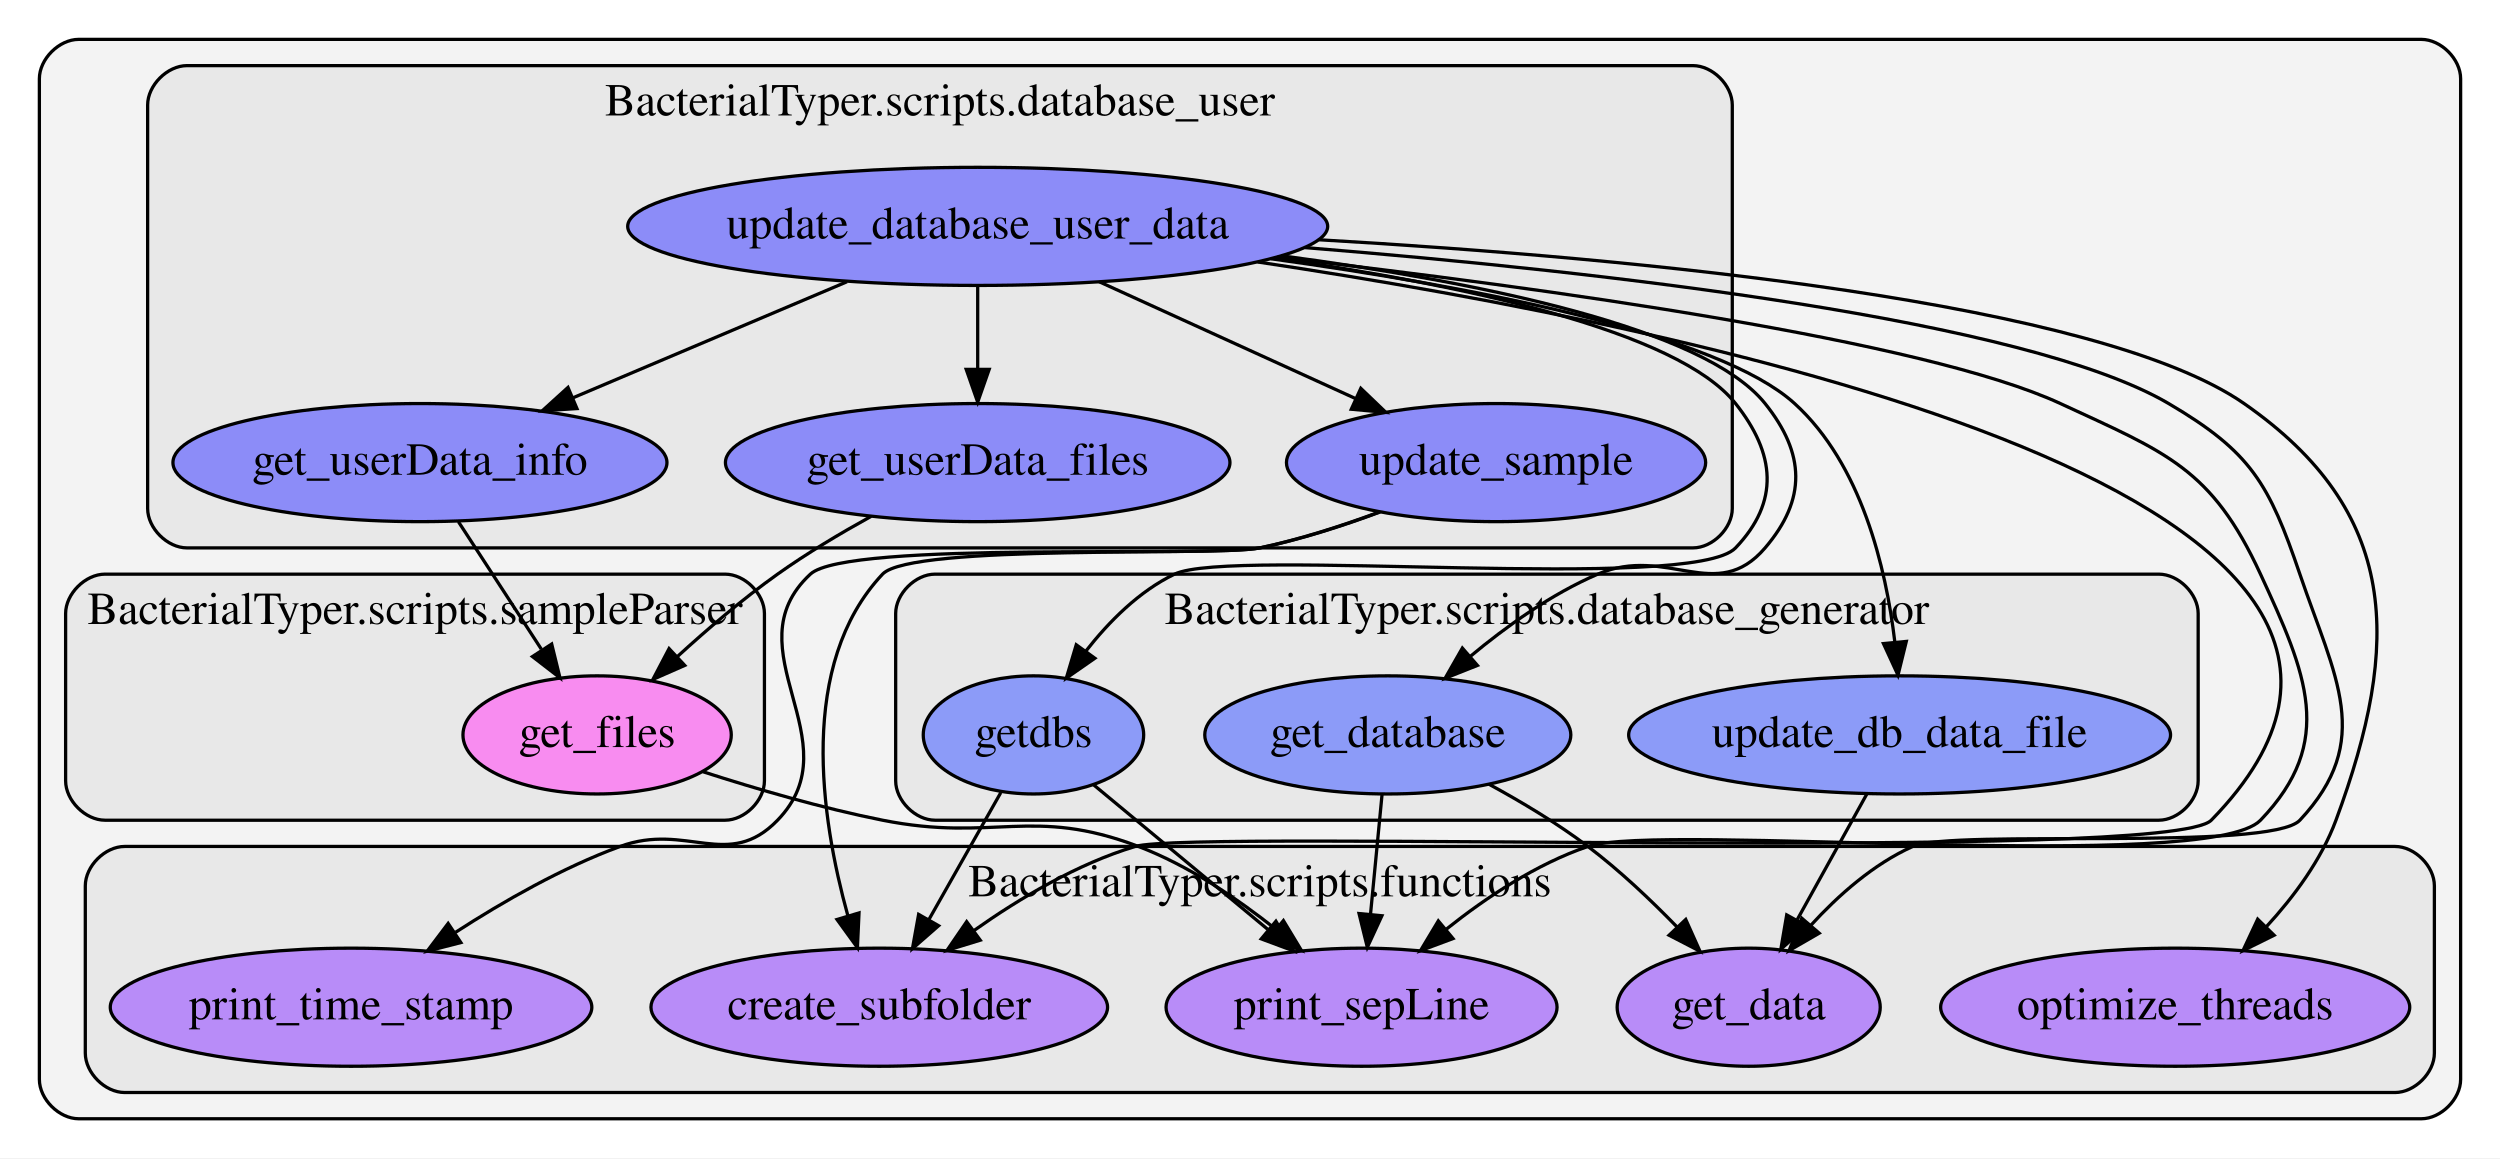
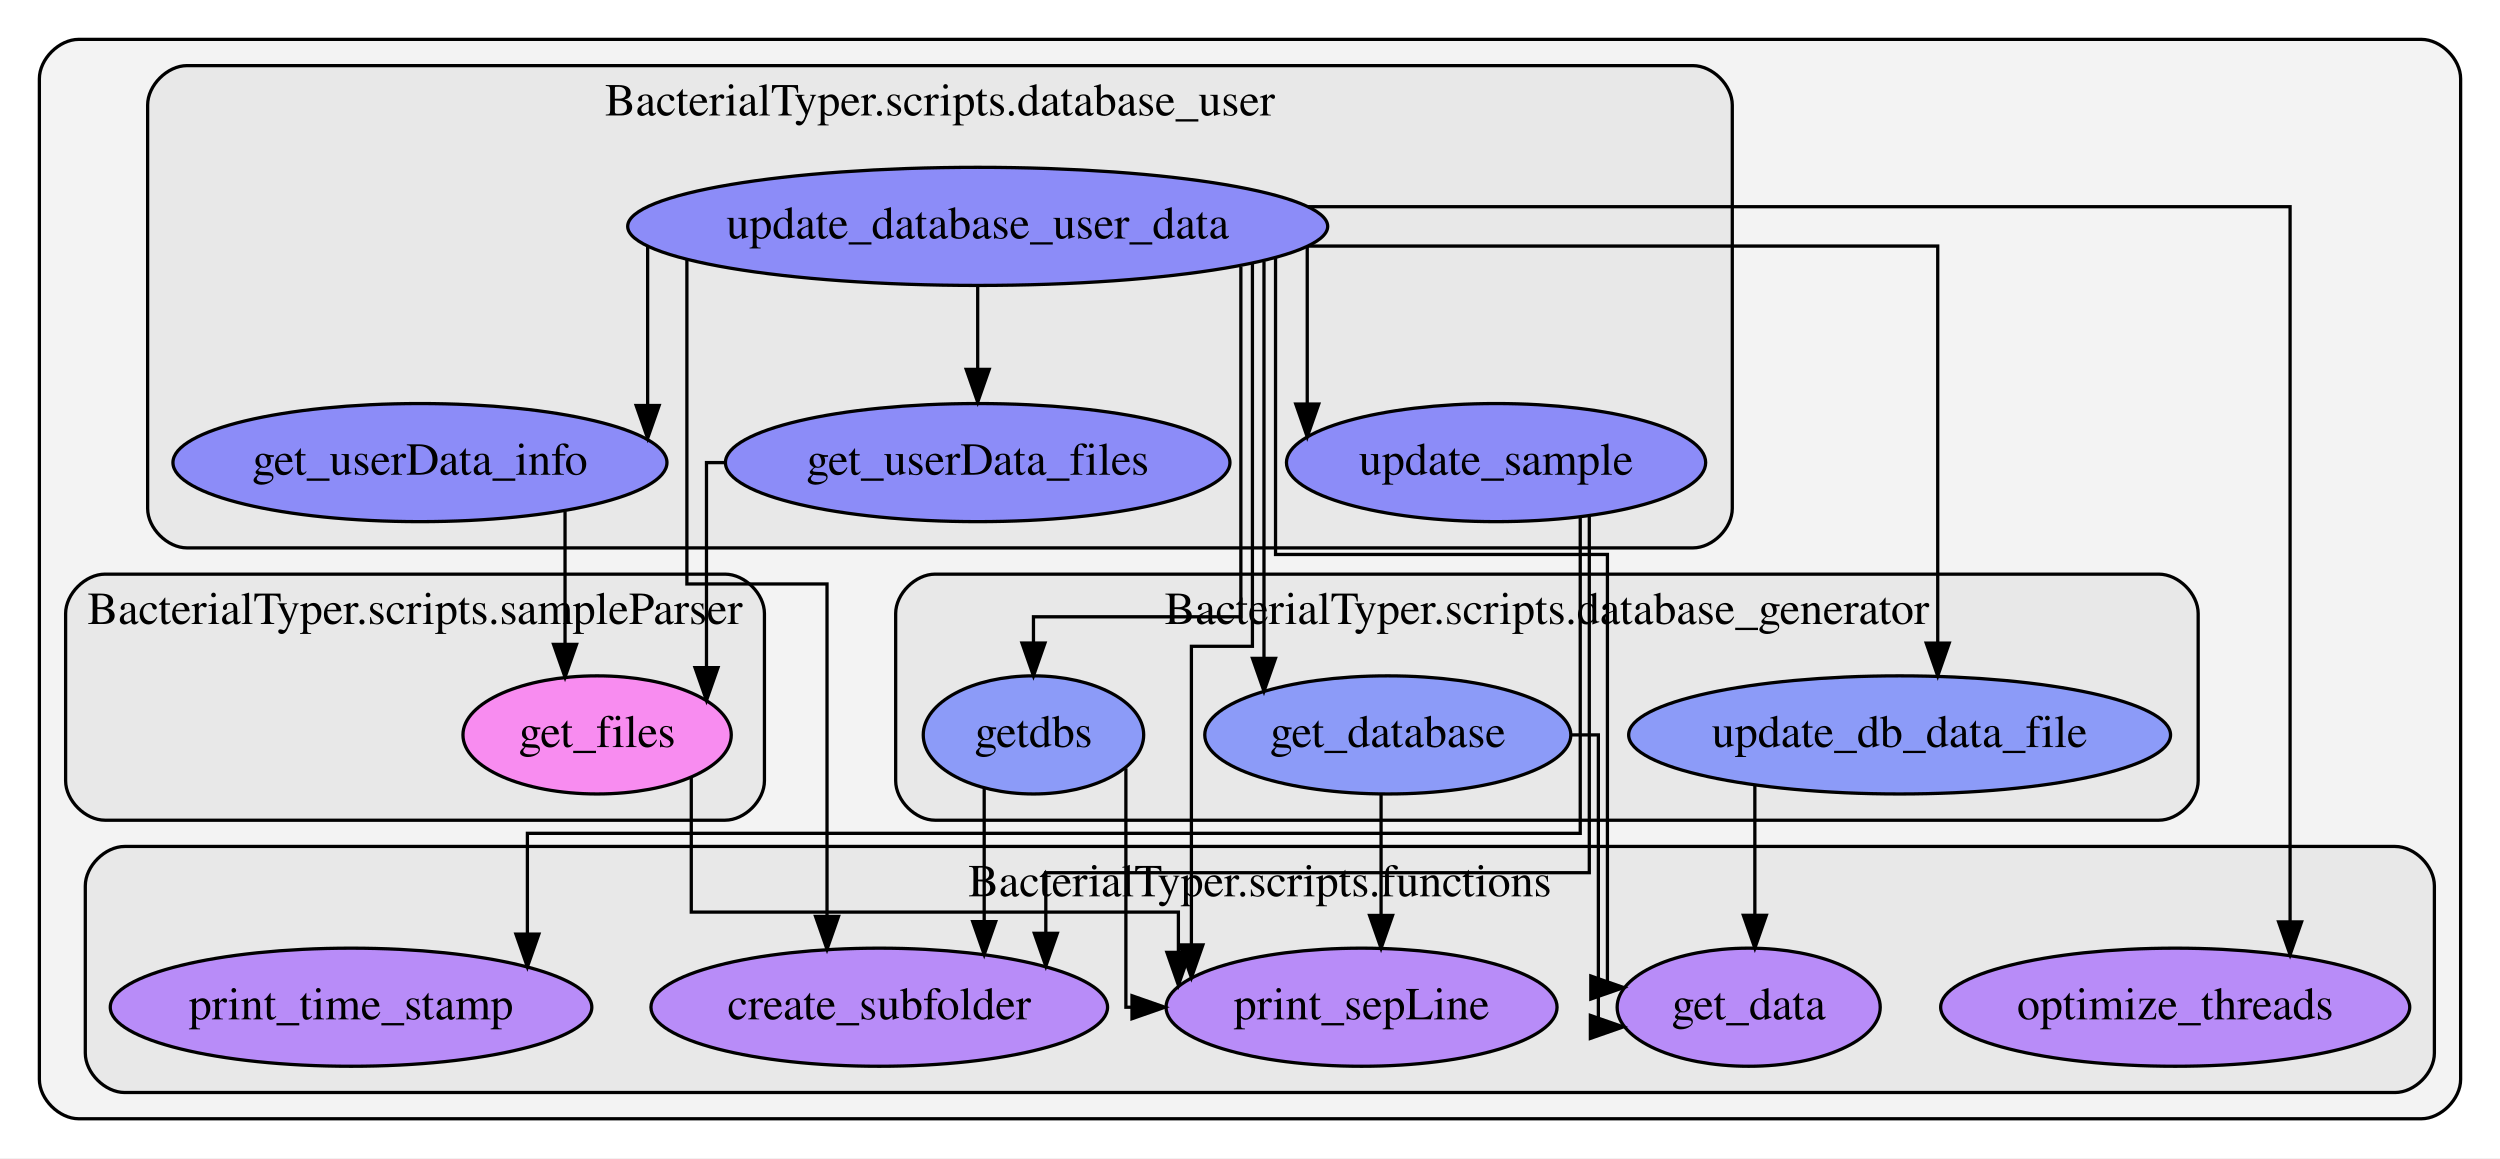
<svg xmlns="http://www.w3.org/2000/svg" width="762pt" height="353pt" viewBox="0.00 0.00 762.00 353.00">
  <g id="graph0" class="graph" transform="scale(1 1) rotate(0) translate(4 349)">
    <polygon fill="#ffffff" stroke="transparent" points="-4,4 -4,-349 758,-349 758,4 -4,4" />
    <g id="clust1" class="cluster">
      <path fill="#808080" fill-opacity="0.094" stroke="#000000" d="M20,-8C20,-8 734,-8 734,-8 740,-8 746,-14 746,-20 746,-20 746,-325 746,-325 746,-331 740,-337 734,-337 734,-337 20,-337 20,-337 14,-337 8,-331 8,-325 8,-325 8,-20 8,-20 8,-14 14,-8 20,-8" />
    </g>
    <g id="clust2" class="cluster">
      <path fill="#808080" fill-opacity="0.094" stroke="#000000" d="M281,-99C281,-99 654,-99 654,-99 660,-99 666,-105 666,-111 666,-111 666,-162 666,-162 666,-168 660,-174 654,-174 654,-174 281,-174 281,-174 275,-174 269,-168 269,-162 269,-162 269,-111 269,-111 269,-105 275,-99 281,-99" />
      <text text-anchor="middle" x="467.5" y="-158.8" font-family="Times,serif" font-size="14.00" fill="#000000">BacterialTyper.scripts.database_generator</text>
    </g>
    <g id="clust3" class="cluster">
      <path fill="#808080" fill-opacity="0.094" stroke="#000000" d="M53,-182C53,-182 512,-182 512,-182 518,-182 524,-188 524,-194 524,-194 524,-317 524,-317 524,-323 518,-329 512,-329 512,-329 53,-329 53,-329 47,-329 41,-323 41,-317 41,-317 41,-194 41,-194 41,-188 47,-182 53,-182" />
      <text text-anchor="middle" x="282.5" y="-313.8" font-family="Times,serif" font-size="14.00" fill="#000000">BacterialTyper.scripts.database_user</text>
    </g>
    <g id="clust4" class="cluster">
      <path fill="#808080" fill-opacity="0.094" stroke="#000000" d="M34,-16C34,-16 726,-16 726,-16 732,-16 738,-22 738,-28 738,-28 738,-79 738,-79 738,-85 732,-91 726,-91 726,-91 34,-91 34,-91 28,-91 22,-85 22,-79 22,-79 22,-28 22,-28 22,-22 28,-16 34,-16" />
      <text text-anchor="middle" x="380" y="-75.8" font-family="Times,serif" font-size="14.00" fill="#000000">BacterialTyper.scripts.functions</text>
    </g>
    <g id="clust5" class="cluster">
      <path fill="#808080" fill-opacity="0.094" stroke="#000000" d="M28,-99C28,-99 217,-99 217,-99 223,-99 229,-105 229,-111 229,-111 229,-162 229,-162 229,-168 223,-174 217,-174 217,-174 28,-174 28,-174 22,-174 16,-168 16,-162 16,-162 16,-111 16,-111 16,-105 22,-99 28,-99" />
      <text text-anchor="middle" x="122.5" y="-158.8" font-family="Times,serif" font-size="14.00" fill="#000000">BacterialTyper.scripts.sampleParser</text>
    </g>
    <g id="node1" class="node">
      <ellipse fill="#657aff" fill-opacity="0.698" stroke="#000000" cx="419" cy="-125" rx="55.79" ry="18" />
      <text text-anchor="middle" x="419" y="-121.3" font-family="Times,serif" font-size="14.00" fill="#000000">get_database</text>
    </g>
    <g id="node9" class="node">
      <ellipse fill="#a365ff" fill-opacity="0.698" stroke="#000000" cx="529" cy="-42" rx="40.094" ry="18" />
      <text text-anchor="middle" x="529" y="-38.3" font-family="Times,serif" font-size="14.00" fill="#000000">get_data</text>
    </g>
    <g id="edge2" class="edge">
-       <path fill="none" stroke="#000000" d="M449.816,-109.979C459.813,-104.551 470.713,-98.016 480,-91 489.555,-83.782 499.087,-74.77 507.169,-66.45" />
-       <polygon fill="#000000" stroke="#000000" points="509.816,-68.745 514.144,-59.075 504.73,-63.936 509.816,-68.745" />
+       <path fill="none" stroke="#000000" d="M475.052,-125C479.998,-125 483.18,-125 483.18,-125 483.18,-125 483.18,-36 483.18,-36 483.18,-36 483.937,-36 483.937,-36" />
+       <polygon fill="#000000" stroke="#000000" points="480.746,-39.5 490.746,-36 480.746,-32.5 480.746,-39.5" />
    </g>
    <g id="node11" class="node">
      <ellipse fill="#a365ff" fill-opacity="0.698" stroke="#000000" cx="411" cy="-42" rx="59.59" ry="18" />
      <text text-anchor="middle" x="411" y="-38.3" font-family="Times,serif" font-size="14.00" fill="#000000">print_sepLine</text>
    </g>
    <g id="edge1" class="edge">
-       <path fill="none" stroke="#000000" d="M417.264,-106.99C416.233,-96.296 414.904,-82.499 413.735,-70.371" />
-       <polygon fill="#000000" stroke="#000000" points="417.204,-69.879 412.76,-60.261 410.236,-70.551 417.204,-69.879" />
+       <path fill="none" stroke="#000000" d="M416.95,-106.99C416.95,-106.99 416.95,-69.975 416.95,-69.975" />
+       <polygon fill="#000000" stroke="#000000" points="420.45,-69.975 416.95,-59.975 413.45,-69.975 420.45,-69.975" />
    </g>
    <g id="node2" class="node">
      <ellipse fill="#657aff" fill-opacity="0.698" stroke="#000000" cx="311" cy="-125" rx="33.595" ry="18" />
      <text text-anchor="middle" x="311" y="-121.3" font-family="Times,serif" font-size="14.00" fill="#000000">getdbs</text>
    </g>
    <g id="node8" class="node">
      <ellipse fill="#a365ff" fill-opacity="0.698" stroke="#000000" cx="264" cy="-42" rx="69.588" ry="18" />
      <text text-anchor="middle" x="264" y="-38.3" font-family="Times,serif" font-size="14.00" fill="#000000">create_subfolder</text>
    </g>
    <g id="edge4" class="edge">
-       <path fill="none" stroke="#000000" d="M301.033,-107.398C294.658,-96.14 286.267,-81.323 279.085,-68.64" />
-       <polygon fill="#000000" stroke="#000000" points="282.088,-66.84 274.115,-59.863 275.997,-70.289 282.088,-66.84" />
+       <path fill="none" stroke="#000000" d="M295.983,-108.602C295.983,-108.602 295.983,-68.082 295.983,-68.082" />
+       <polygon fill="#000000" stroke="#000000" points="299.483,-68.082 295.983,-58.082 292.483,-68.082 299.483,-68.082" />
    </g>
    <g id="edge5" class="edge">
-       <path fill="none" stroke="#000000" d="M329.341,-109.776C344.169,-97.47 365.307,-79.925 382.361,-65.77" />
-       <polygon fill="#000000" stroke="#000000" points="384.9,-68.212 390.36,-59.132 380.429,-62.825 384.9,-68.212" />
+       <path fill="none" stroke="#000000" d="M339.17,-114.823C339.17,-92.659 339.17,-42 339.17,-42 339.17,-42 341.032,-42 341.032,-42" />
+       <polygon fill="#000000" stroke="#000000" points="341.032,-45.5 351.032,-42 341.032,-38.5 341.032,-45.5" />
    </g>
    <g id="node3" class="node">
      <ellipse fill="#657aff" fill-opacity="0.698" stroke="#000000" cx="575" cy="-125" rx="82.585" ry="18" />
      <text text-anchor="middle" x="575" y="-121.3" font-family="Times,serif" font-size="14.00" fill="#000000">update_db_data_file</text>
    </g>
    <g id="edge3" class="edge">
-       <path fill="none" stroke="#000000" d="M565.019,-106.99C558.828,-95.82 550.761,-81.265 543.832,-68.761" />
-       <polygon fill="#000000" stroke="#000000" points="546.713,-66.739 538.804,-59.69 540.59,-70.133 546.713,-66.739" />
+       <path fill="none" stroke="#000000" d="M530.877,-109.776C530.877,-109.776 530.877,-70.016 530.877,-70.016" />
+       <polygon fill="#000000" stroke="#000000" points="534.377,-70.016 530.877,-60.016 527.377,-70.016 534.377,-70.016" />
    </g>
    <g id="node4" class="node">
      <ellipse fill="#6565ff" fill-opacity="0.698" stroke="#000000" cx="294" cy="-208" rx="76.887" ry="18" />
      <text text-anchor="middle" x="294" y="-204.3" font-family="Times,serif" font-size="14.00" fill="#000000">get_userData_files</text>
    </g>
    <g id="node13" class="node">
      <ellipse fill="#ff65f4" fill-opacity="0.698" stroke="#000000" cx="178" cy="-125" rx="40.893" ry="18" />
      <text text-anchor="middle" x="178" y="-121.3" font-family="Times,serif" font-size="14.00" fill="#000000">get_files</text>
    </g>
    <g id="edge16" class="edge">
-       <path fill="none" stroke="#000000" d="M261.534,-191.629C252.072,-186.403 241.893,-180.323 233,-174 222.415,-166.473 211.572,-157.206 202.342,-148.765" />
-       <polygon fill="#000000" stroke="#000000" points="204.709,-146.186 195.009,-141.924 199.934,-151.305 204.709,-146.186" />
+       <path fill="none" stroke="#000000" d="M217.281,-208C213.561,-208 211.336,-208 211.336,-208 211.336,-208 211.336,-145.512 211.336,-145.512" />
+       <polygon fill="#000000" stroke="#000000" points="214.836,-145.512 211.336,-135.512 207.836,-145.512 214.836,-145.512" />
    </g>
    <g id="node5" class="node">
      <ellipse fill="#6565ff" fill-opacity="0.698" stroke="#000000" cx="124" cy="-208" rx="75.287" ry="18" />
      <text text-anchor="middle" x="124" y="-204.3" font-family="Times,serif" font-size="14.00" fill="#000000">get_userData_info</text>
    </g>
    <g id="edge17" class="edge">
-       <path fill="none" stroke="#000000" d="M135.717,-189.99C143.106,-178.634 152.77,-163.779 160.995,-151.137" />
-       <polygon fill="#000000" stroke="#000000" points="164.156,-152.697 166.676,-142.406 158.288,-148.879 164.156,-152.697" />
+       <path fill="none" stroke="#000000" d="M168.224,-193.161C168.224,-193.161 168.224,-152.589 168.224,-152.589" />
+       <polygon fill="#000000" stroke="#000000" points="171.724,-152.589 168.224,-142.589 164.724,-152.589 171.724,-152.589" />
    </g>
    <g id="node6" class="node">
      <ellipse fill="#6565ff" fill-opacity="0.698" stroke="#000000" cx="294" cy="-280" rx="106.681" ry="18" />
      <text text-anchor="middle" x="294" y="-276.3" font-family="Times,serif" font-size="14.00" fill="#000000">update_database_user_data</text>
    </g>
    <g id="edge7" class="edge">
-       <path fill="none" stroke="#000000" d="M386.63,-271.038C446.046,-263.156 515.424,-249.22 534,-226 546.216,-210.73 546.711,-196.861 534,-182 519.086,-164.564 504.092,-183.03 483,-174 468.921,-167.973 455.184,-158.144 444.069,-148.865" />
-       <polygon fill="#000000" stroke="#000000" points="446.317,-146.182 436.471,-142.269 441.727,-151.468 446.317,-146.182" />
+       <path fill="none" stroke="#000000" d="M381.261,-269.346C381.261,-269.346 381.261,-148.318 381.261,-148.318" />
+       <polygon fill="#000000" stroke="#000000" points="384.761,-148.318 381.261,-138.318 377.761,-148.318 384.761,-148.318" />
    </g>
    <g id="edge14" class="edge">
-       <path fill="none" stroke="#000000" d="M384.427,-270.393C441.355,-262.267 507.308,-248.305 525,-226 537.153,-210.679 538.501,-196.147 525,-182 511.868,-168.24 371.139,-182.25 354,-174 343.225,-168.813 334.02,-159.561 326.924,-150.483" />
-       <polygon fill="#000000" stroke="#000000" points="329.713,-148.367 321.015,-142.317 324.041,-152.47 329.713,-148.367" />
+       <path fill="none" stroke="#000000" d="M374.216,-267.713C374.216,-237.309 374.216,-161 374.216,-161 374.216,-161 311,-161 311,-161 311,-161 311,-153 311,-153" />
+       <polygon fill="#000000" stroke="#000000" points="314.5,-153 311,-143 307.5,-153 314.5,-153" />
    </g>
    <g id="edge8" class="edge">
-       <path fill="none" stroke="#000000" d="M383.371,-270.128C444.925,-261.601 519.659,-247.26 543,-226 563.309,-207.502 570.813,-176.212 573.54,-153.352" />
-       <polygon fill="#000000" stroke="#000000" points="577.042,-153.496 574.509,-143.209 570.074,-152.831 577.042,-153.496" />
+       <path fill="none" stroke="#000000" d="M394.703,-274C479.347,-274 586.619,-274 586.619,-274 586.619,-274 586.619,-152.973 586.619,-152.973" />
+       <polygon fill="#000000" stroke="#000000" points="590.119,-152.973 586.619,-142.973 583.119,-152.973 590.119,-152.973" />
    </g>
    <g id="edge15" class="edge">
-       <path fill="none" stroke="#000000" d="M294,-261.831C294,-254.131 294,-244.974 294,-236.417" />
+       <path fill="none" stroke="#000000" d="M294,-261.831C294,-261.831 294,-236.413 294,-236.413" />
      <polygon fill="#000000" stroke="#000000" points="297.5,-236.413 294,-226.413 290.5,-236.413 297.5,-236.413" />
    </g>
    <g id="edge9" class="edge">
-       <path fill="none" stroke="#000000" d="M254.143,-263.119C229.145,-252.532 196.809,-238.837 170.623,-227.746" />
-       <polygon fill="#000000" stroke="#000000" points="171.852,-224.466 161.279,-223.789 169.123,-230.912 171.852,-224.466" />
+       <path fill="none" stroke="#000000" d="M193.401,-273.861C193.401,-273.861 193.401,-225.396 193.401,-225.396" />
+       <polygon fill="#000000" stroke="#000000" points="196.901,-225.396 193.401,-215.396 189.901,-225.396 196.901,-225.396" />
    </g>
    <g id="node7" class="node">
      <ellipse fill="#6565ff" fill-opacity="0.698" stroke="#000000" cx="452" cy="-208" rx="63.889" ry="18" />
      <text text-anchor="middle" x="452" y="-204.3" font-family="Times,serif" font-size="14.00" fill="#000000">update_sample</text>
    </g>
    <g id="edge11" class="edge">
-       <path fill="none" stroke="#000000" d="M331.044,-263.119C354.395,-252.478 384.637,-238.697 409.039,-227.577" />
-       <polygon fill="#000000" stroke="#000000" points="410.77,-230.635 418.418,-223.303 407.867,-224.265 410.77,-230.635" />
+       <path fill="none" stroke="#000000" d="M394.448,-273.861C394.448,-273.861 394.448,-225.842 394.448,-225.842" />
+       <polygon fill="#000000" stroke="#000000" points="397.948,-225.842 394.448,-215.842 390.948,-225.842 397.948,-225.842" />
    </g>
    <g id="edge6" class="edge">
-       <path fill="none" stroke="#000000" d="M379.354,-269.146C517.428,-248.468 765.191,-196.541 670,-99 657.269,-85.955 359.453,-96.258 342,-91 324.374,-85.689 306.829,-75.248 292.856,-65.363" />
-       <polygon fill="#000000" stroke="#000000" points="294.779,-62.433 284.648,-59.331 290.633,-68.073 294.779,-62.433" />
+       <path fill="none" stroke="#000000" d="M205.364,-269.941C205.364,-242.957 205.364,-171 205.364,-171 205.364,-171 248.075,-171 248.075,-171 248.075,-171 248.075,-69.666 248.075,-69.666" />
+       <polygon fill="#000000" stroke="#000000" points="251.575,-69.666 248.075,-59.666 244.575,-69.666 251.575,-69.666" />
    </g>
    <g id="edge13" class="edge">
-       <path fill="none" stroke="#000000" d="M393.783,-273.532C485.503,-266.098 613.607,-251.506 657,-226 682.137,-211.225 687.611,-201.605 697,-174 707.734,-142.442 719.759,-123.354 697,-99 688.028,-89.399 590.991,-96.376 579,-91 567.043,-85.639 556.289,-76.103 547.846,-66.859" />
-       <polygon fill="#000000" stroke="#000000" points="550.491,-64.567 541.321,-59.261 545.181,-69.128 550.491,-64.567" />
+       <path fill="none" stroke="#000000" d="M384.783,-270.412C384.783,-245.382 384.783,-180 384.783,-180 384.783,-180 485.942,-180 485.942,-180 485.942,-180 485.942,-48 485.942,-48 485.942,-48 486.436,-48 486.436,-48" />
+       <polygon fill="#000000" stroke="#000000" points="480.881,-51.5 490.881,-48 480.881,-44.5 480.881,-51.5" />
    </g>
    <g id="node10" class="node">
      <ellipse fill="#a365ff" fill-opacity="0.698" stroke="#000000" cx="659" cy="-42" rx="71.487" ry="18" />
      <text text-anchor="middle" x="659" y="-38.3" font-family="Times,serif" font-size="14.00" fill="#000000">optimize_threads</text>
    </g>
    <g id="edge10" class="edge">
-       <path fill="none" stroke="#000000" d="M397.849,-275.931C496.329,-270.241 635.635,-256.871 680,-226 727.444,-192.987 728.093,-153.195 708,-99 703.534,-86.955 695.258,-75.746 686.762,-66.51" />
-       <polygon fill="#000000" stroke="#000000" points="689.147,-63.943 679.652,-59.241 684.143,-68.837 689.147,-63.943" />
+       <path fill="none" stroke="#000000" d="M394.683,-286C513.181,-286 694.018,-286 694.018,-286 694.018,-286 694.018,-68.01 694.018,-68.01" />
+       <polygon fill="#000000" stroke="#000000" points="697.518,-68.01 694.018,-58.01 690.518,-68.01 697.518,-68.01" />
    </g>
    <g id="edge12" class="edge">
-       <path fill="none" stroke="#000000" d="M385.335,-270.618C467.904,-261.134 582.654,-245.166 624,-226 656.321,-211.018 670.07,-206.345 685,-174 698.97,-143.735 708.106,-123.025 685,-99 669.199,-82.57 501.578,-98.349 480,-91 464.293,-85.65 449.015,-75.484 436.845,-65.793" />
-       <polygon fill="#000000" stroke="#000000" points="438.875,-62.929 428.95,-59.224 434.399,-68.31 438.875,-62.929" />
+       <path fill="none" stroke="#000000" d="M377.738,-268.641C377.738,-237.315 377.738,-152 377.738,-152 377.738,-152 359.138,-152 359.138,-152 359.138,-152 359.138,-61.002 359.138,-61.002" />
+       <polygon fill="#000000" stroke="#000000" points="362.639,-61.002 359.138,-51.002 355.639,-61.002 362.639,-61.002" />
    </g>
    <g id="edge18" class="edge">
-       <path fill="none" stroke="#000000" d="M416.311,-192.905C404.902,-188.681 392.093,-184.552 380,-182 367.467,-179.355 273.773,-183.333 265,-174 239.165,-146.515 246.138,-99.807 254.411,-69.956" />
-       <polygon fill="#000000" stroke="#000000" points="257.828,-70.743 257.339,-60.16 251.122,-68.738 257.828,-70.743" />
+       <path fill="none" stroke="#000000" d="M480.418,-191.658C480.418,-157.776 480.418,-83 480.418,-83 480.418,-83 314.764,-83 314.764,-83 314.764,-83 314.764,-64.524 314.764,-64.524" />
+       <polygon fill="#000000" stroke="#000000" points="318.264,-64.524 314.764,-54.524 311.264,-64.524 318.264,-64.524" />
    </g>
    <g id="node12" class="node">
      <ellipse fill="#a365ff" fill-opacity="0.698" stroke="#000000" cx="103" cy="-42" rx="73.387" ry="18" />
      <text text-anchor="middle" x="103" y="-38.3" font-family="Times,serif" font-size="14.00" fill="#000000">print_time_stamp</text>
    </g>
    <g id="edge19" class="edge">
-       <path fill="none" stroke="#000000" d="M416.695,-192.96C405.196,-188.684 392.238,-184.512 380,-182 365.063,-178.934 254.175,-184.375 243,-174 218.355,-151.12 256.388,-123.163 233,-99 217.958,-83.46 205.302,-98.454 185,-91 167.467,-84.562 149.489,-74.305 134.853,-64.835" />
-       <polygon fill="#000000" stroke="#000000" points="136.469,-61.707 126.205,-59.082 132.592,-67.535 136.469,-61.707" />
+       <path fill="none" stroke="#000000" d="M477.657,-191.327C477.657,-159.894 477.657,-95 477.657,-95 477.657,-95 156.749,-95 156.749,-95 156.749,-95 156.749,-64.293 156.749,-64.293" />
+       <polygon fill="#000000" stroke="#000000" points="160.249,-64.292 156.749,-54.292 153.249,-64.293 160.249,-64.292" />
    </g>
    <g id="edge20" class="edge">
-       <path fill="none" stroke="#000000" d="M210.272,-113.775C226.508,-108.534 246.601,-102.659 265,-99 299.179,-92.203 310.426,-103.384 343,-91 358.14,-85.244 372.97,-75.229 384.898,-65.748" />
-       <polygon fill="#000000" stroke="#000000" points="387.184,-68.399 392.659,-59.328 382.723,-63.005 387.184,-68.399" />
+       <path fill="none" stroke="#000000" d="M206.701,-111.928C206.701,-95.947 206.701,-71 206.701,-71 206.701,-71 355.172,-71 355.172,-71 355.172,-71 355.172,-58.726 355.172,-58.726" />
+       <polygon fill="#000000" stroke="#000000" points="358.672,-58.726 355.172,-48.726 351.672,-58.726 358.672,-58.726" />
    </g>
  </g>
</svg>
